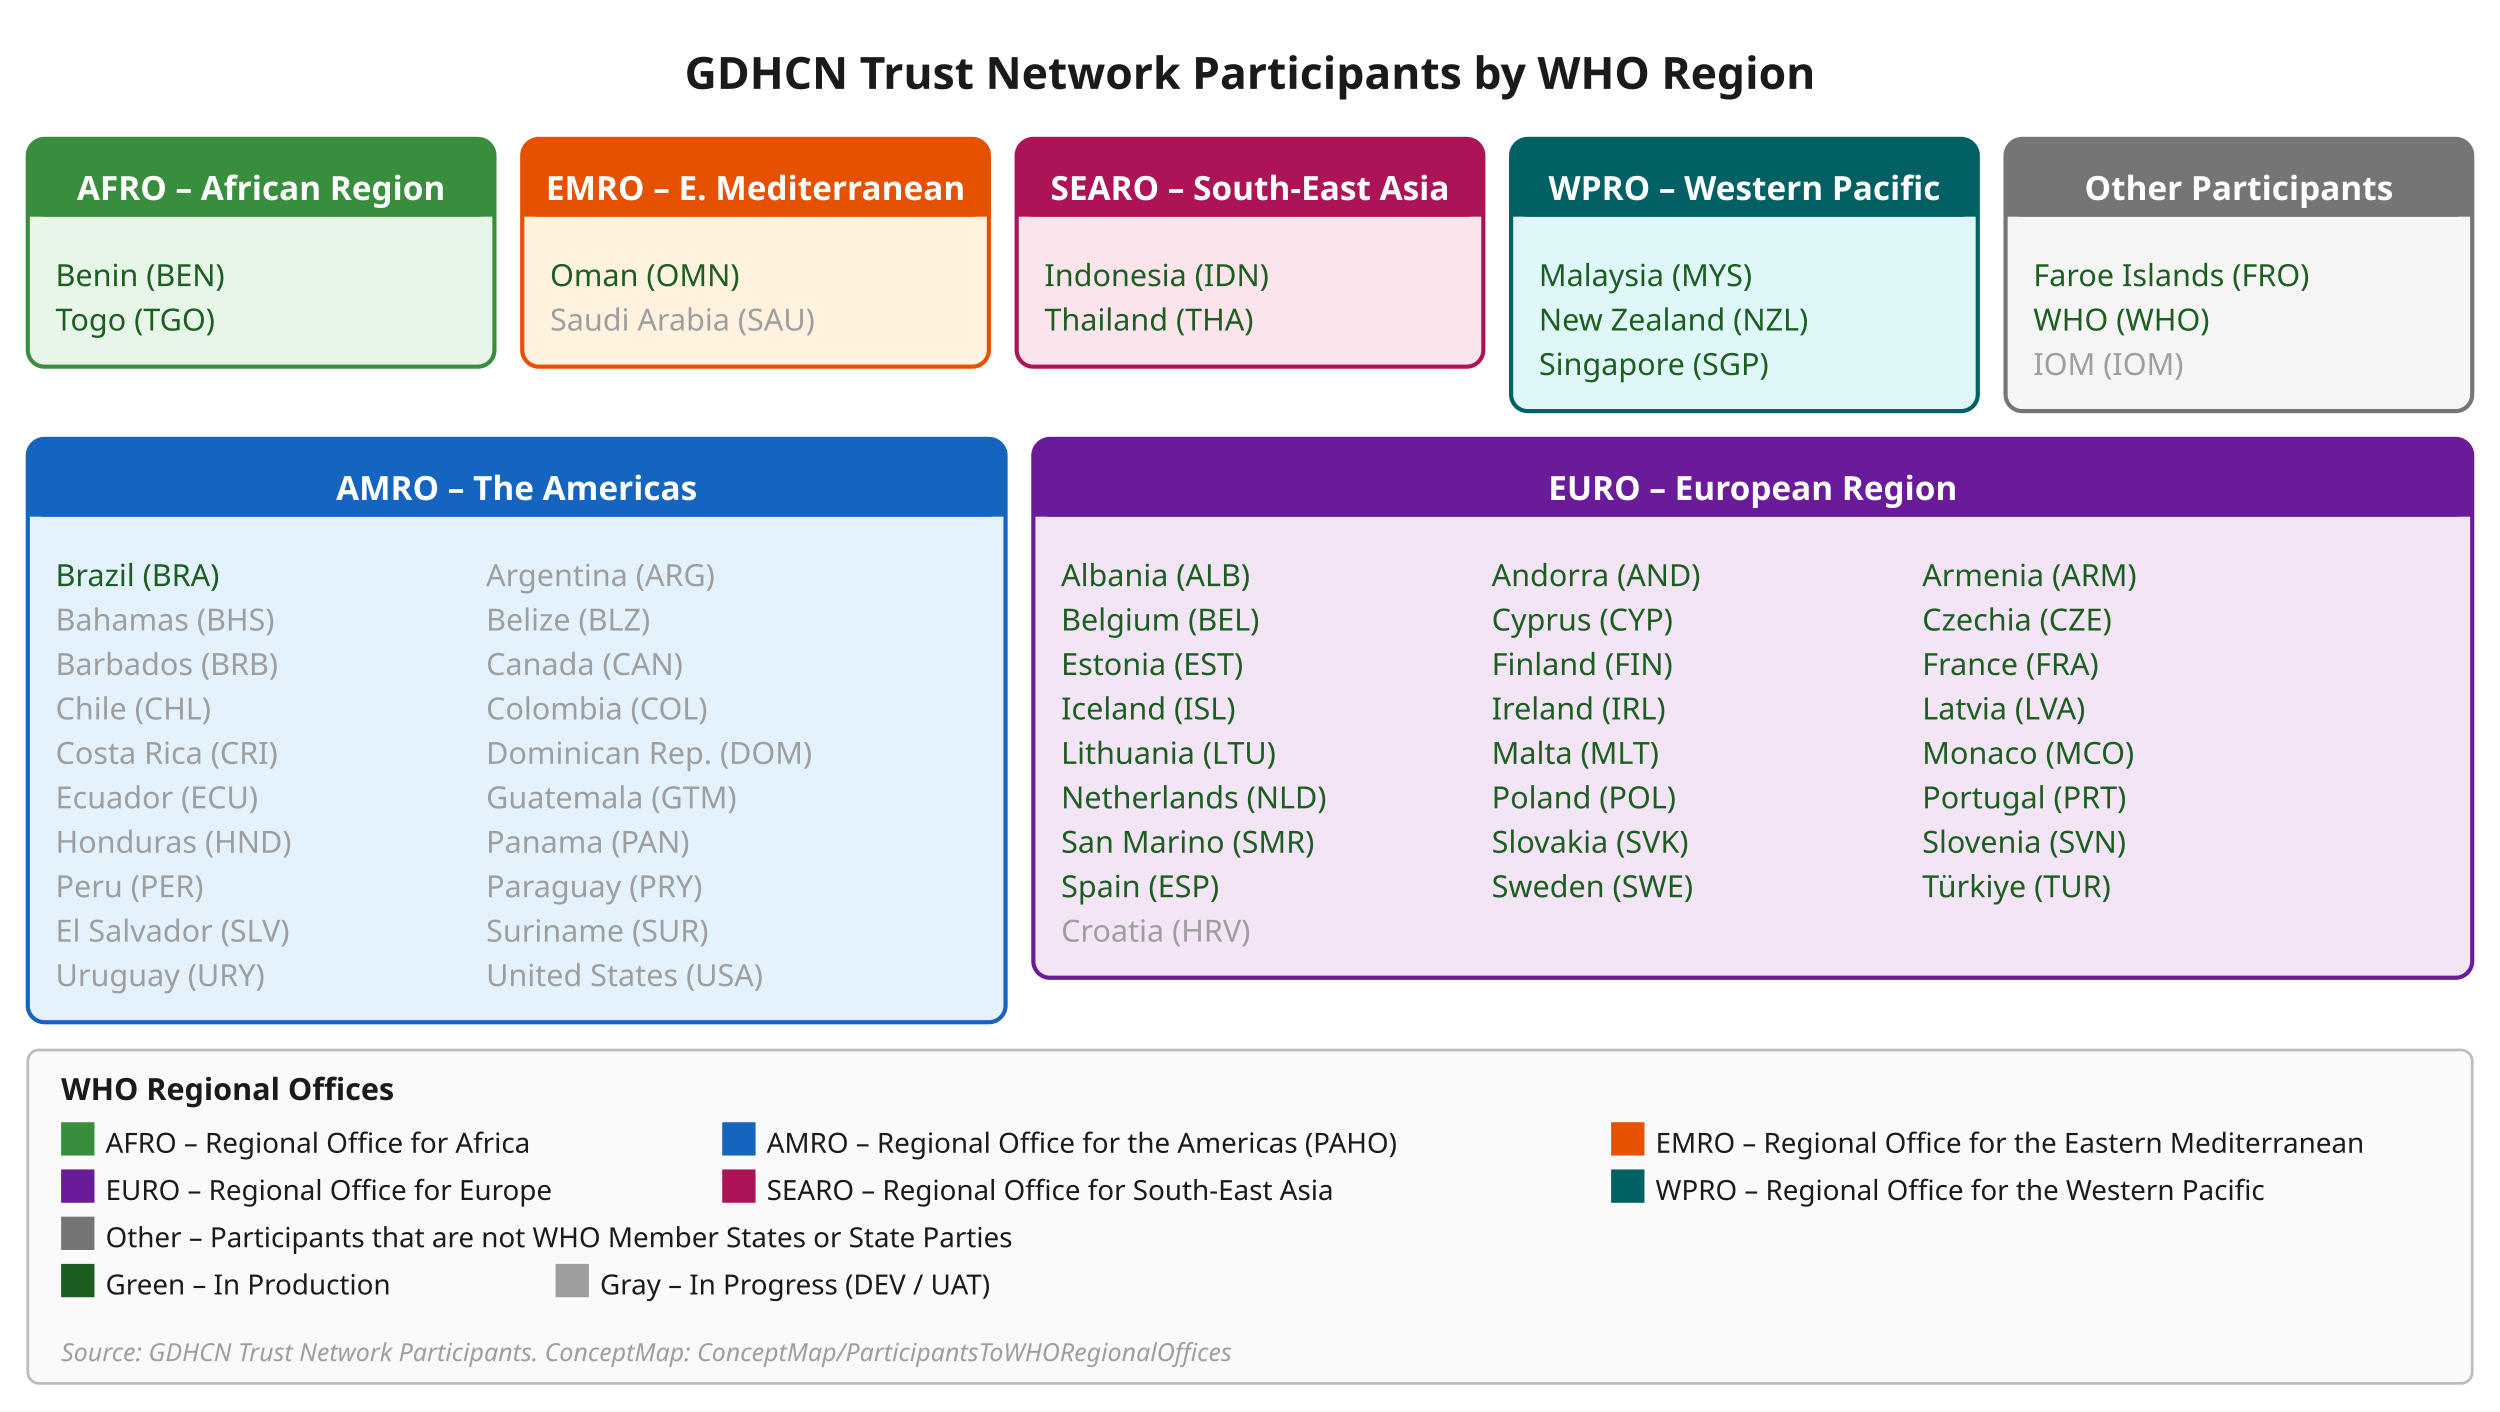
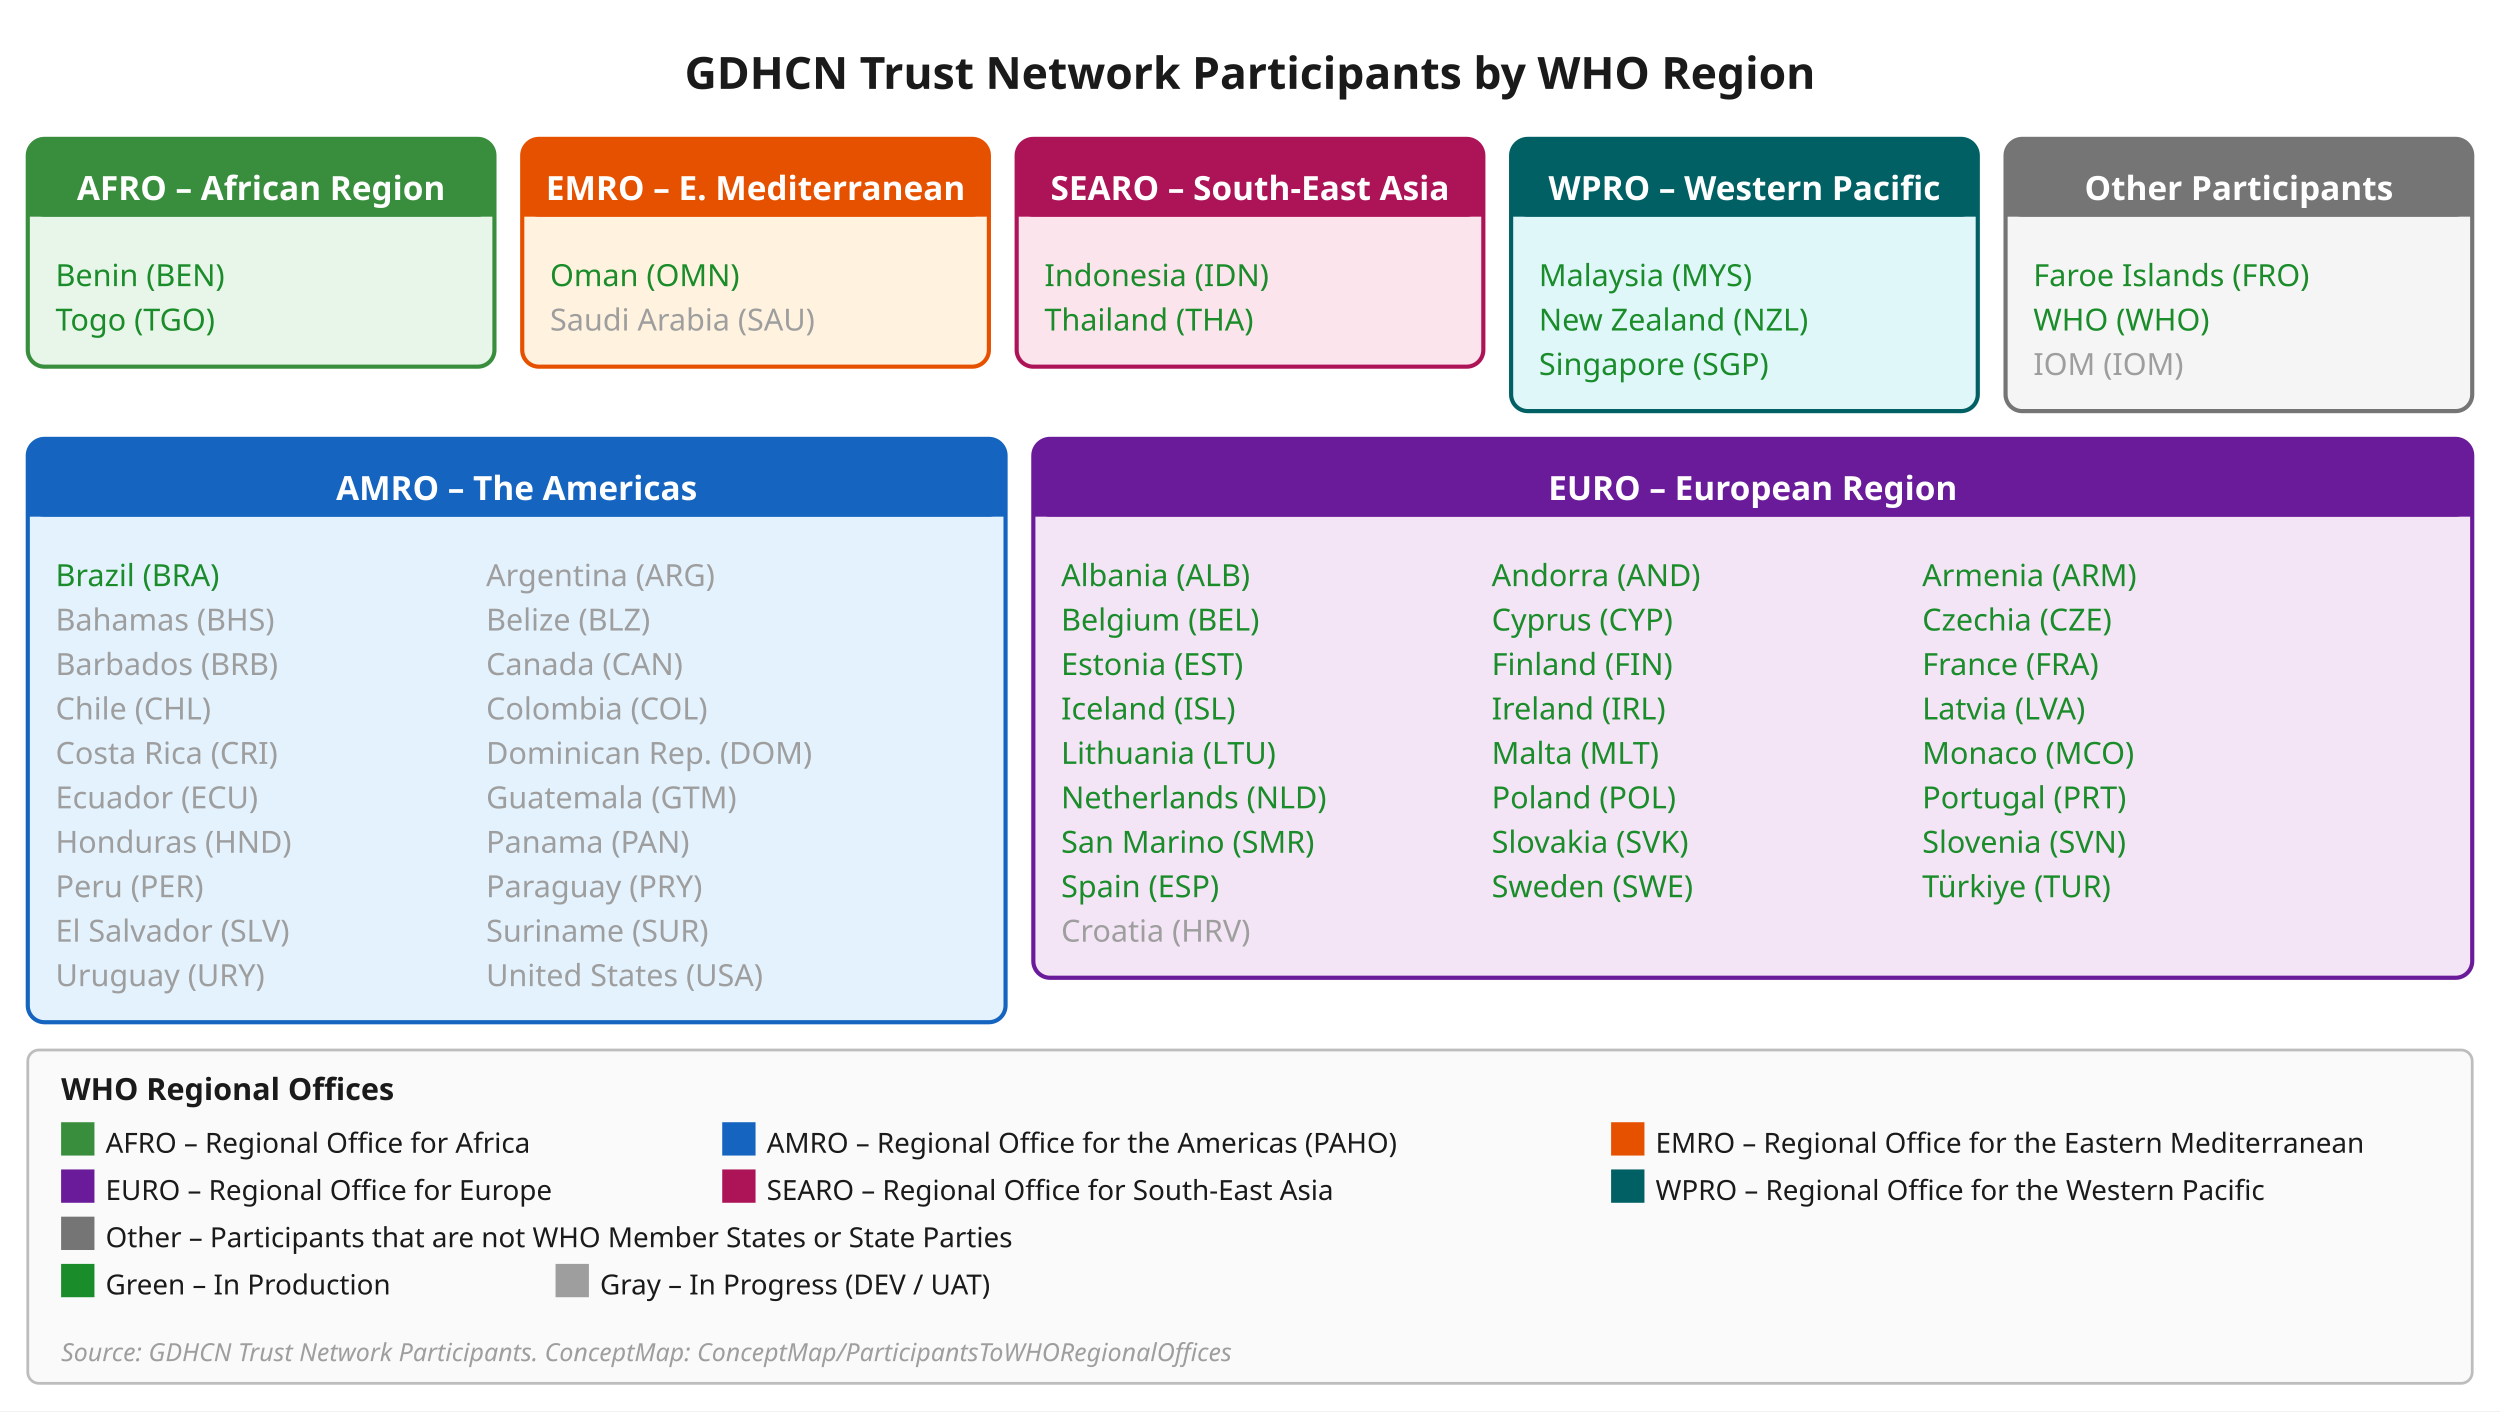
<svg xmlns="http://www.w3.org/2000/svg" viewBox="0 0 900 508" width="900" height="508" font-family="sans-serif">
  <rect width="900" height="508" fill="#FFFFFF" />
  <text x="450" y="32" text-anchor="middle" font-size="16" font-weight="bold" fill="#1A1A1A">GDHCN Trust Network Participants by WHO Region</text>
  <rect x="10" y="50" width="168" height="82" rx="6" ry="6" fill="#E8F5E9" stroke="#388E3C" stroke-width="1.5" />
  <rect x="10" y="50" width="168" height="28" rx="6" ry="6" fill="#388E3C" />
  <rect x="10" y="64" width="168" height="14" fill="#388E3C" />
  <text x="94" y="72" text-anchor="middle" font-size="12" font-weight="bold" fill="#FFFFFF">AFRO – African Region</text>
-   <text x="20" y="103" font-size="11" fill="#1B5E20">Benin (BEN)</text>
-   <text x="20" y="119" font-size="11" fill="#1B5E20">Togo (TGO)</text>
+   <text x="20" y="103" font-size="11" fill="#1A8C2A">Benin (BEN)</text>
+   <text x="20" y="119" font-size="11" fill="#1A8C2A">Togo (TGO)</text>
  <rect x="188" y="50" width="168" height="82" rx="6" ry="6" fill="#FFF3E0" stroke="#E65100" stroke-width="1.5" />
  <rect x="188" y="50" width="168" height="28" rx="6" ry="6" fill="#E65100" />
  <rect x="188" y="64" width="168" height="14" fill="#E65100" />
  <text x="272" y="72" text-anchor="middle" font-size="12" font-weight="bold" fill="#FFFFFF">EMRO – E. Mediterranean</text>
-   <text x="198" y="103" font-size="11" fill="#1B5E20">Oman (OMN)</text>
+   <text x="198" y="103" font-size="11" fill="#1A8C2A">Oman (OMN)</text>
  <text x="198" y="119" font-size="11" fill="#9E9E9E">Saudi Arabia (SAU)</text>
  <rect x="366" y="50" width="168" height="82" rx="6" ry="6" fill="#FCE4EC" stroke="#AD1457" stroke-width="1.5" />
  <rect x="366" y="50" width="168" height="28" rx="6" ry="6" fill="#AD1457" />
  <rect x="366" y="64" width="168" height="14" fill="#AD1457" />
  <text x="450" y="72" text-anchor="middle" font-size="12" font-weight="bold" fill="#FFFFFF">SEARO – South-East Asia</text>
-   <text x="376" y="103" font-size="11" fill="#1B5E20">Indonesia (IDN)</text>
-   <text x="376" y="119" font-size="11" fill="#1B5E20">Thailand (THA)</text>
+   <text x="376" y="103" font-size="11" fill="#1A8C2A">Indonesia (IDN)</text>
+   <text x="376" y="119" font-size="11" fill="#1A8C2A">Thailand (THA)</text>
  <rect x="544" y="50" width="168" height="98" rx="6" ry="6" fill="#E0F7FA" stroke="#006064" stroke-width="1.5" />
  <rect x="544" y="50" width="168" height="28" rx="6" ry="6" fill="#006064" />
  <rect x="544" y="64" width="168" height="14" fill="#006064" />
  <text x="628" y="72" text-anchor="middle" font-size="12" font-weight="bold" fill="#FFFFFF">WPRO – Western Pacific</text>
-   <text x="554" y="103" font-size="11" fill="#1B5E20">Malaysia (MYS)</text>
-   <text x="554" y="119" font-size="11" fill="#1B5E20">New Zealand (NZL)</text>
-   <text x="554" y="135" font-size="11" fill="#1B5E20">Singapore (SGP)</text>
+   <text x="554" y="103" font-size="11" fill="#1A8C2A">Malaysia (MYS)</text>
+   <text x="554" y="119" font-size="11" fill="#1A8C2A">New Zealand (NZL)</text>
+   <text x="554" y="135" font-size="11" fill="#1A8C2A">Singapore (SGP)</text>
  <rect x="722" y="50" width="168" height="98" rx="6" ry="6" fill="#F5F5F5" stroke="#757575" stroke-width="1.5" />
  <rect x="722" y="50" width="168" height="28" rx="6" ry="6" fill="#757575" />
  <rect x="722" y="64" width="168" height="14" fill="#757575" />
  <text x="806" y="72" text-anchor="middle" font-size="12" font-weight="bold" fill="#FFFFFF">Other Participants</text>
-   <text x="732" y="103" font-size="11" fill="#1B5E20">Faroe Islands (FRO)</text>
-   <text x="732" y="119" font-size="11" fill="#1B5E20">WHO (WHO)</text>
+   <text x="732" y="103" font-size="11" fill="#1A8C2A">Faroe Islands (FRO)</text>
+   <text x="732" y="119" font-size="11" fill="#1A8C2A">WHO (WHO)</text>
  <text x="732" y="135" font-size="11" fill="#9E9E9E">IOM (IOM)</text>
  <rect x="10" y="158" width="352" height="210" rx="6" ry="6" fill="#E3F2FD" stroke="#1565C0" stroke-width="1.5" />
  <rect x="10" y="158" width="352" height="28" rx="6" ry="6" fill="#1565C0" />
  <rect x="10" y="172" width="352" height="14" fill="#1565C0" />
  <text x="186" y="180" text-anchor="middle" font-size="12" font-weight="bold" fill="#FFFFFF">AMRO – The Americas</text>
-   <text x="20" y="211" font-size="11" fill="#1B5E20">Brazil (BRA)</text>
+   <text x="20" y="211" font-size="11" fill="#1A8C2A">Brazil (BRA)</text>
  <text x="175" y="211" font-size="11" fill="#9E9E9E">Argentina (ARG)</text>
  <text x="20" y="227" font-size="11" fill="#9E9E9E">Bahamas (BHS)</text>
  <text x="175" y="227" font-size="11" fill="#9E9E9E">Belize (BLZ)</text>
  <text x="20" y="243" font-size="11" fill="#9E9E9E">Barbados (BRB)</text>
  <text x="175" y="243" font-size="11" fill="#9E9E9E">Canada (CAN)</text>
  <text x="20" y="259" font-size="11" fill="#9E9E9E">Chile (CHL)</text>
  <text x="175" y="259" font-size="11" fill="#9E9E9E">Colombia (COL)</text>
  <text x="20" y="275" font-size="11" fill="#9E9E9E">Costa Rica (CRI)</text>
  <text x="175" y="275" font-size="11" fill="#9E9E9E">Dominican Rep. (DOM)</text>
  <text x="20" y="291" font-size="11" fill="#9E9E9E">Ecuador (ECU)</text>
  <text x="175" y="291" font-size="11" fill="#9E9E9E">Guatemala (GTM)</text>
  <text x="20" y="307" font-size="11" fill="#9E9E9E">Honduras (HND)</text>
  <text x="175" y="307" font-size="11" fill="#9E9E9E">Panama (PAN)</text>
  <text x="20" y="323" font-size="11" fill="#9E9E9E">Peru (PER)</text>
  <text x="175" y="323" font-size="11" fill="#9E9E9E">Paraguay (PRY)</text>
  <text x="20" y="339" font-size="11" fill="#9E9E9E">El Salvador (SLV)</text>
  <text x="175" y="339" font-size="11" fill="#9E9E9E">Suriname (SUR)</text>
  <text x="20" y="355" font-size="11" fill="#9E9E9E">Uruguay (URY)</text>
  <text x="175" y="355" font-size="11" fill="#9E9E9E">United States (USA)</text>
  <rect x="372" y="158" width="518" height="194" rx="6" ry="6" fill="#F3E5F5" stroke="#6A1B9A" stroke-width="1.5" />
  <rect x="372" y="158" width="518" height="28" rx="6" ry="6" fill="#6A1B9A" />
  <rect x="372" y="172" width="518" height="14" fill="#6A1B9A" />
  <text x="631" y="180" text-anchor="middle" font-size="12" font-weight="bold" fill="#FFFFFF">EURO – European Region</text>
-   <text x="382" y="211" font-size="11" fill="#1B5E20">Albania (ALB)</text>
-   <text x="537" y="211" font-size="11" fill="#1B5E20">Andorra (AND)</text>
-   <text x="692" y="211" font-size="11" fill="#1B5E20">Armenia (ARM)</text>
-   <text x="382" y="227" font-size="11" fill="#1B5E20">Belgium (BEL)</text>
-   <text x="537" y="227" font-size="11" fill="#1B5E20">Cyprus (CYP)</text>
-   <text x="692" y="227" font-size="11" fill="#1B5E20">Czechia (CZE)</text>
-   <text x="382" y="243" font-size="11" fill="#1B5E20">Estonia (EST)</text>
-   <text x="537" y="243" font-size="11" fill="#1B5E20">Finland (FIN)</text>
-   <text x="692" y="243" font-size="11" fill="#1B5E20">France (FRA)</text>
-   <text x="382" y="259" font-size="11" fill="#1B5E20">Iceland (ISL)</text>
-   <text x="537" y="259" font-size="11" fill="#1B5E20">Ireland (IRL)</text>
-   <text x="692" y="259" font-size="11" fill="#1B5E20">Latvia (LVA)</text>
-   <text x="382" y="275" font-size="11" fill="#1B5E20">Lithuania (LTU)</text>
-   <text x="537" y="275" font-size="11" fill="#1B5E20">Malta (MLT)</text>
-   <text x="692" y="275" font-size="11" fill="#1B5E20">Monaco (MCO)</text>
-   <text x="382" y="291" font-size="11" fill="#1B5E20">Netherlands (NLD)</text>
-   <text x="537" y="291" font-size="11" fill="#1B5E20">Poland (POL)</text>
-   <text x="692" y="291" font-size="11" fill="#1B5E20">Portugal (PRT)</text>
-   <text x="382" y="307" font-size="11" fill="#1B5E20">San Marino (SMR)</text>
-   <text x="537" y="307" font-size="11" fill="#1B5E20">Slovakia (SVK)</text>
-   <text x="692" y="307" font-size="11" fill="#1B5E20">Slovenia (SVN)</text>
-   <text x="382" y="323" font-size="11" fill="#1B5E20">Spain (ESP)</text>
-   <text x="537" y="323" font-size="11" fill="#1B5E20">Sweden (SWE)</text>
-   <text x="692" y="323" font-size="11" fill="#1B5E20">Türkiye (TUR)</text>
+   <text x="382" y="211" font-size="11" fill="#1A8C2A">Albania (ALB)</text>
+   <text x="537" y="211" font-size="11" fill="#1A8C2A">Andorra (AND)</text>
+   <text x="692" y="211" font-size="11" fill="#1A8C2A">Armenia (ARM)</text>
+   <text x="382" y="227" font-size="11" fill="#1A8C2A">Belgium (BEL)</text>
+   <text x="537" y="227" font-size="11" fill="#1A8C2A">Cyprus (CYP)</text>
+   <text x="692" y="227" font-size="11" fill="#1A8C2A">Czechia (CZE)</text>
+   <text x="382" y="243" font-size="11" fill="#1A8C2A">Estonia (EST)</text>
+   <text x="537" y="243" font-size="11" fill="#1A8C2A">Finland (FIN)</text>
+   <text x="692" y="243" font-size="11" fill="#1A8C2A">France (FRA)</text>
+   <text x="382" y="259" font-size="11" fill="#1A8C2A">Iceland (ISL)</text>
+   <text x="537" y="259" font-size="11" fill="#1A8C2A">Ireland (IRL)</text>
+   <text x="692" y="259" font-size="11" fill="#1A8C2A">Latvia (LVA)</text>
+   <text x="382" y="275" font-size="11" fill="#1A8C2A">Lithuania (LTU)</text>
+   <text x="537" y="275" font-size="11" fill="#1A8C2A">Malta (MLT)</text>
+   <text x="692" y="275" font-size="11" fill="#1A8C2A">Monaco (MCO)</text>
+   <text x="382" y="291" font-size="11" fill="#1A8C2A">Netherlands (NLD)</text>
+   <text x="537" y="291" font-size="11" fill="#1A8C2A">Poland (POL)</text>
+   <text x="692" y="291" font-size="11" fill="#1A8C2A">Portugal (PRT)</text>
+   <text x="382" y="307" font-size="11" fill="#1A8C2A">San Marino (SMR)</text>
+   <text x="537" y="307" font-size="11" fill="#1A8C2A">Slovakia (SVK)</text>
+   <text x="692" y="307" font-size="11" fill="#1A8C2A">Slovenia (SVN)</text>
+   <text x="382" y="323" font-size="11" fill="#1A8C2A">Spain (ESP)</text>
+   <text x="537" y="323" font-size="11" fill="#1A8C2A">Sweden (SWE)</text>
+   <text x="692" y="323" font-size="11" fill="#1A8C2A">Türkiye (TUR)</text>
  <text x="382" y="339" font-size="11" fill="#9E9E9E">Croatia (HRV)</text>
  <rect x="10" y="378" width="880" height="120" rx="4" ry="4" fill="#FAFAFA" stroke="#BDBDBD" stroke-width="1" />
  <text x="22" y="396" font-size="11" font-weight="bold" fill="#1A1A1A">WHO Regional Offices</text>
  <rect x="22" y="404" width="12" height="12" fill="#388E3C" />
  <text x="38" y="415" font-size="10" fill="#1A1A1A">AFRO – Regional Office for Africa</text>
  <rect x="260" y="404" width="12" height="12" fill="#1565C0" />
  <text x="276" y="415" font-size="10" fill="#1A1A1A">AMRO – Regional Office for the Americas (PAHO)</text>
  <rect x="580" y="404" width="12" height="12" fill="#E65100" />
  <text x="596" y="415" font-size="10" fill="#1A1A1A">EMRO – Regional Office for the Eastern Mediterranean</text>
  <rect x="22" y="421" width="12" height="12" fill="#6A1B9A" />
  <text x="38" y="432" font-size="10" fill="#1A1A1A">EURO – Regional Office for Europe</text>
  <rect x="260" y="421" width="12" height="12" fill="#AD1457" />
  <text x="276" y="432" font-size="10" fill="#1A1A1A">SEARO – Regional Office for South-East Asia</text>
  <rect x="580" y="421" width="12" height="12" fill="#006064" />
  <text x="596" y="432" font-size="10" fill="#1A1A1A">WPRO – Regional Office for the Western Pacific</text>
  <rect x="22" y="438" width="12" height="12" fill="#757575" />
  <text x="38" y="449" font-size="10" fill="#1A1A1A">Other – Participants that are not WHO Member States or State Parties</text>
-   <rect x="22" y="455" width="12" height="12" fill="#1B5E20" />
+   <rect x="22" y="455" width="12" height="12" fill="#1A8C2A" />
  <text x="38" y="466" font-size="10" fill="#1A1A1A">Green – In Production</text>
  <rect x="200" y="455" width="12" height="12" fill="#9E9E9E" />
  <text x="216" y="466" font-size="10" fill="#1A1A1A">Gray – In Progress (DEV / UAT)</text>
  <text x="22" y="490" font-size="9" fill="#9E9E9E" font-style="italic">Source: GDHCN Trust Network Participants. ConceptMap: ConceptMap/ParticipantsToWHORegionalOffices</text>
</svg>
